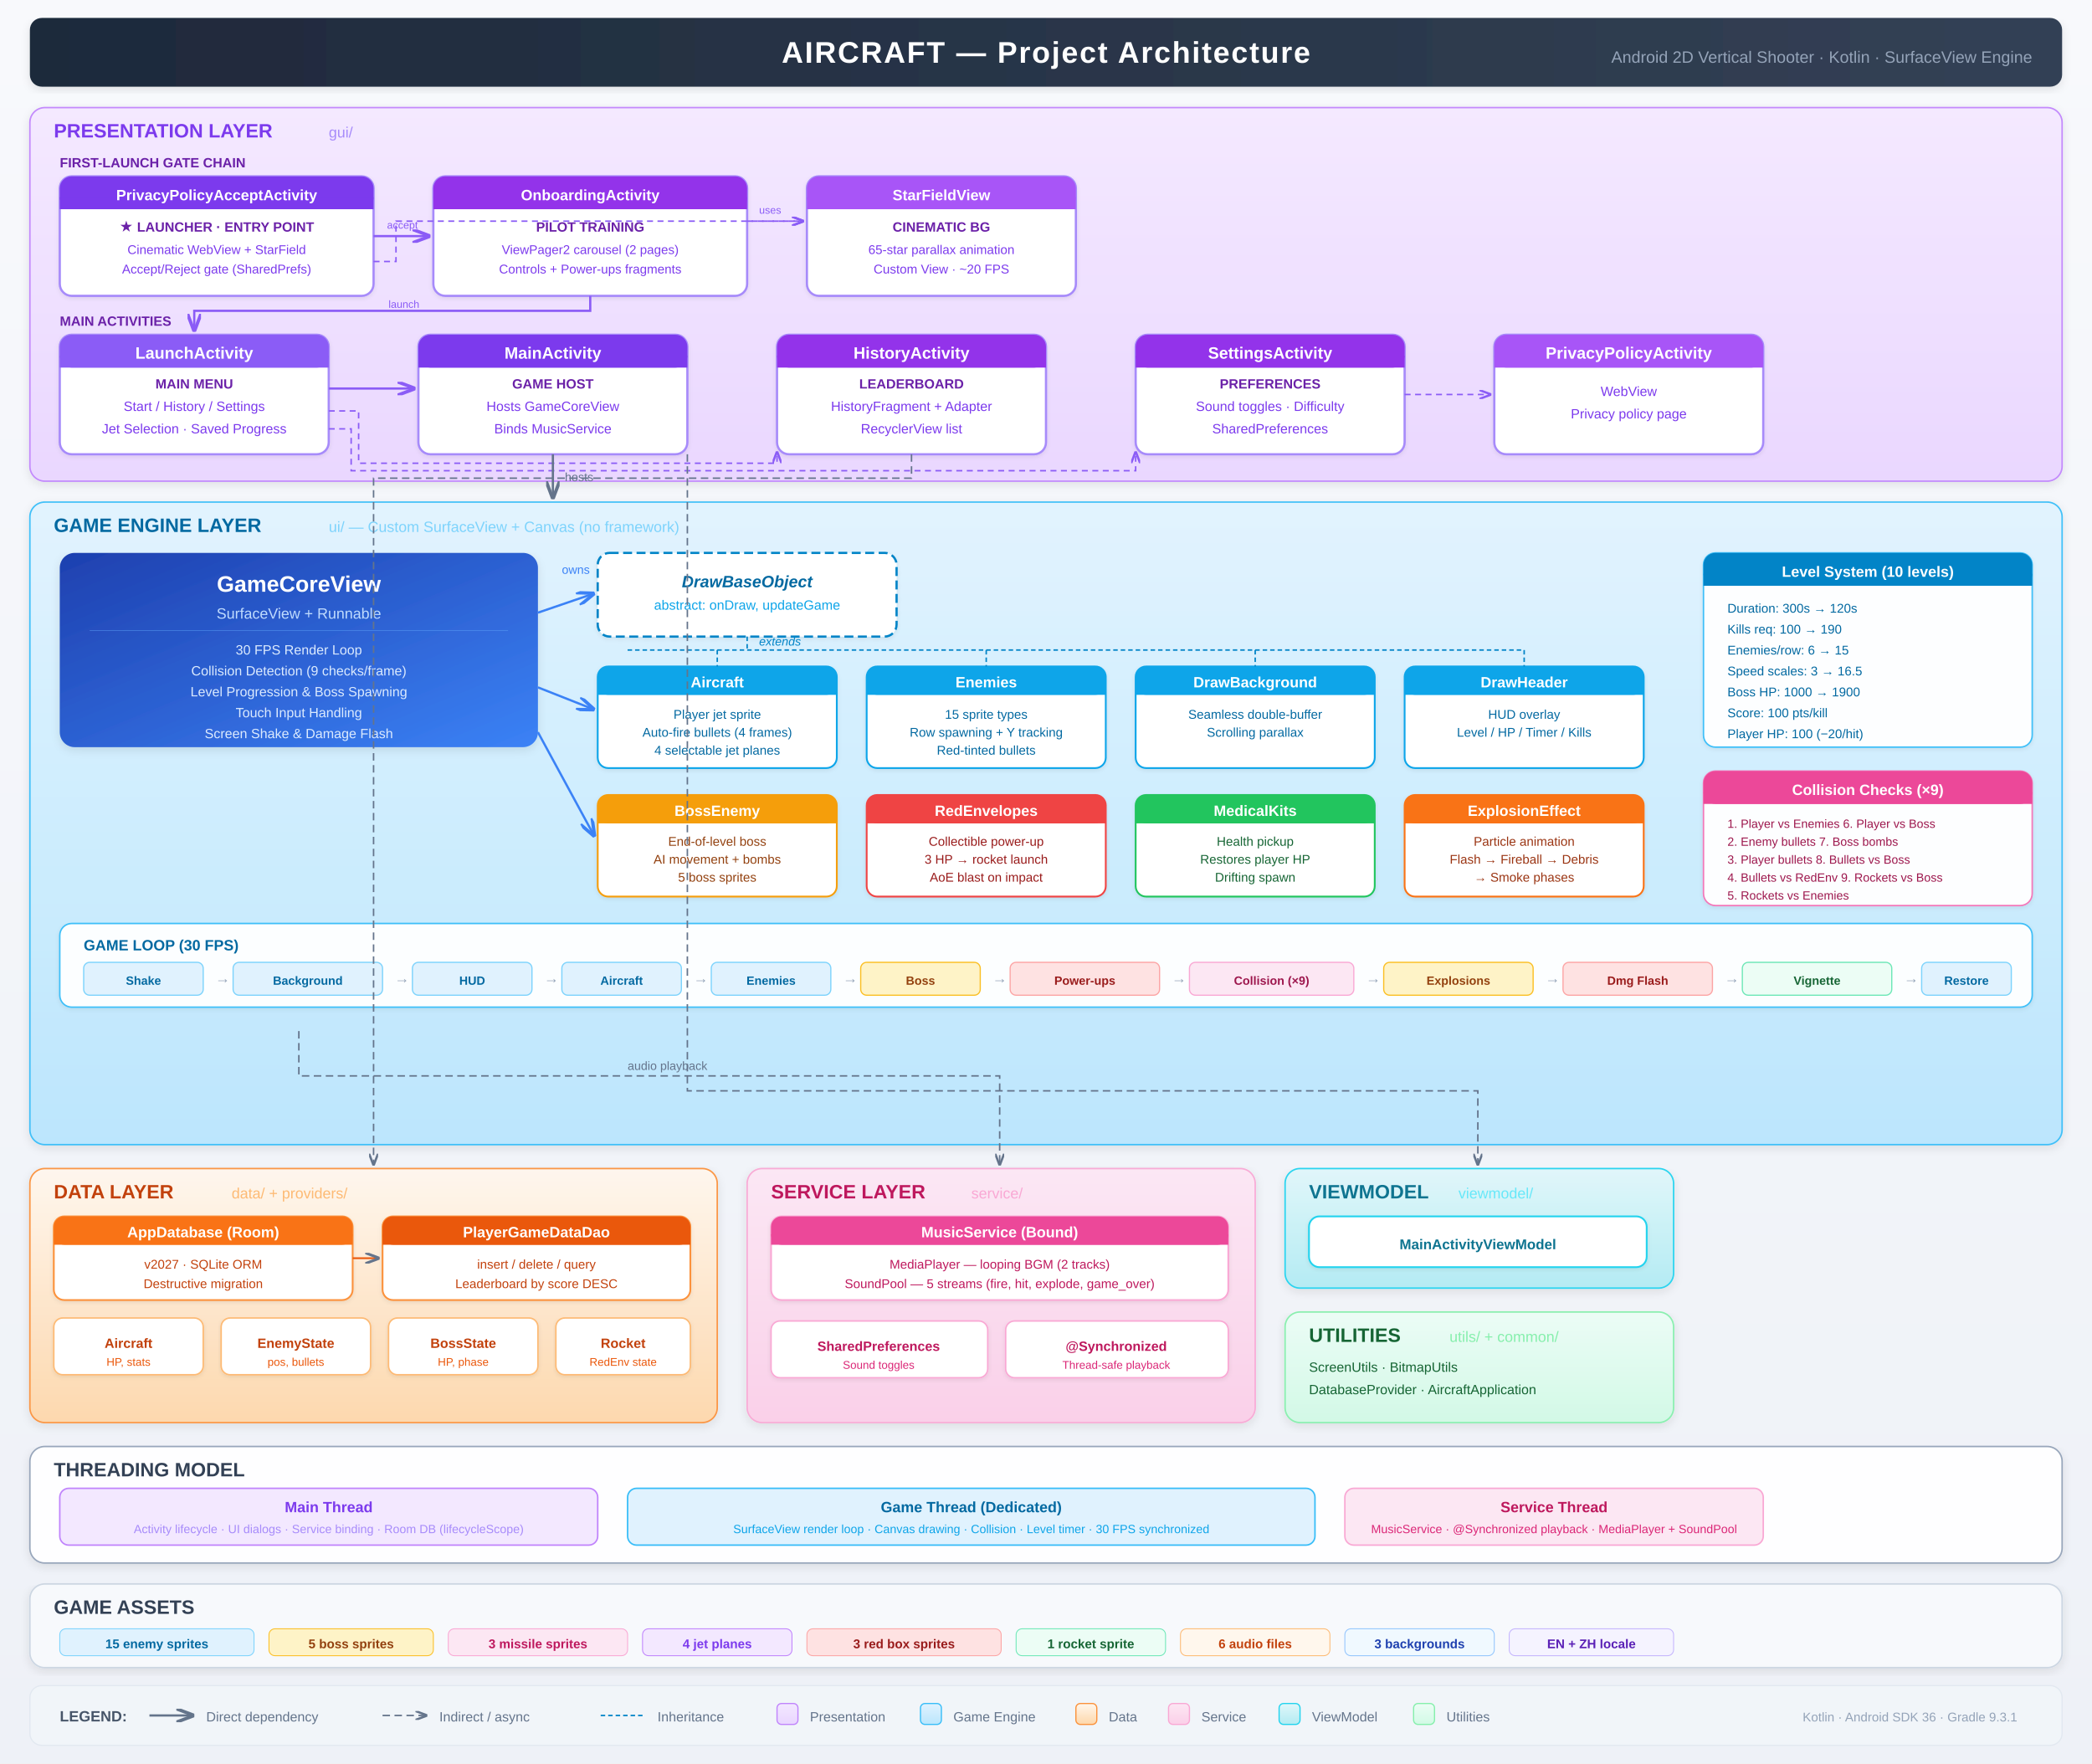
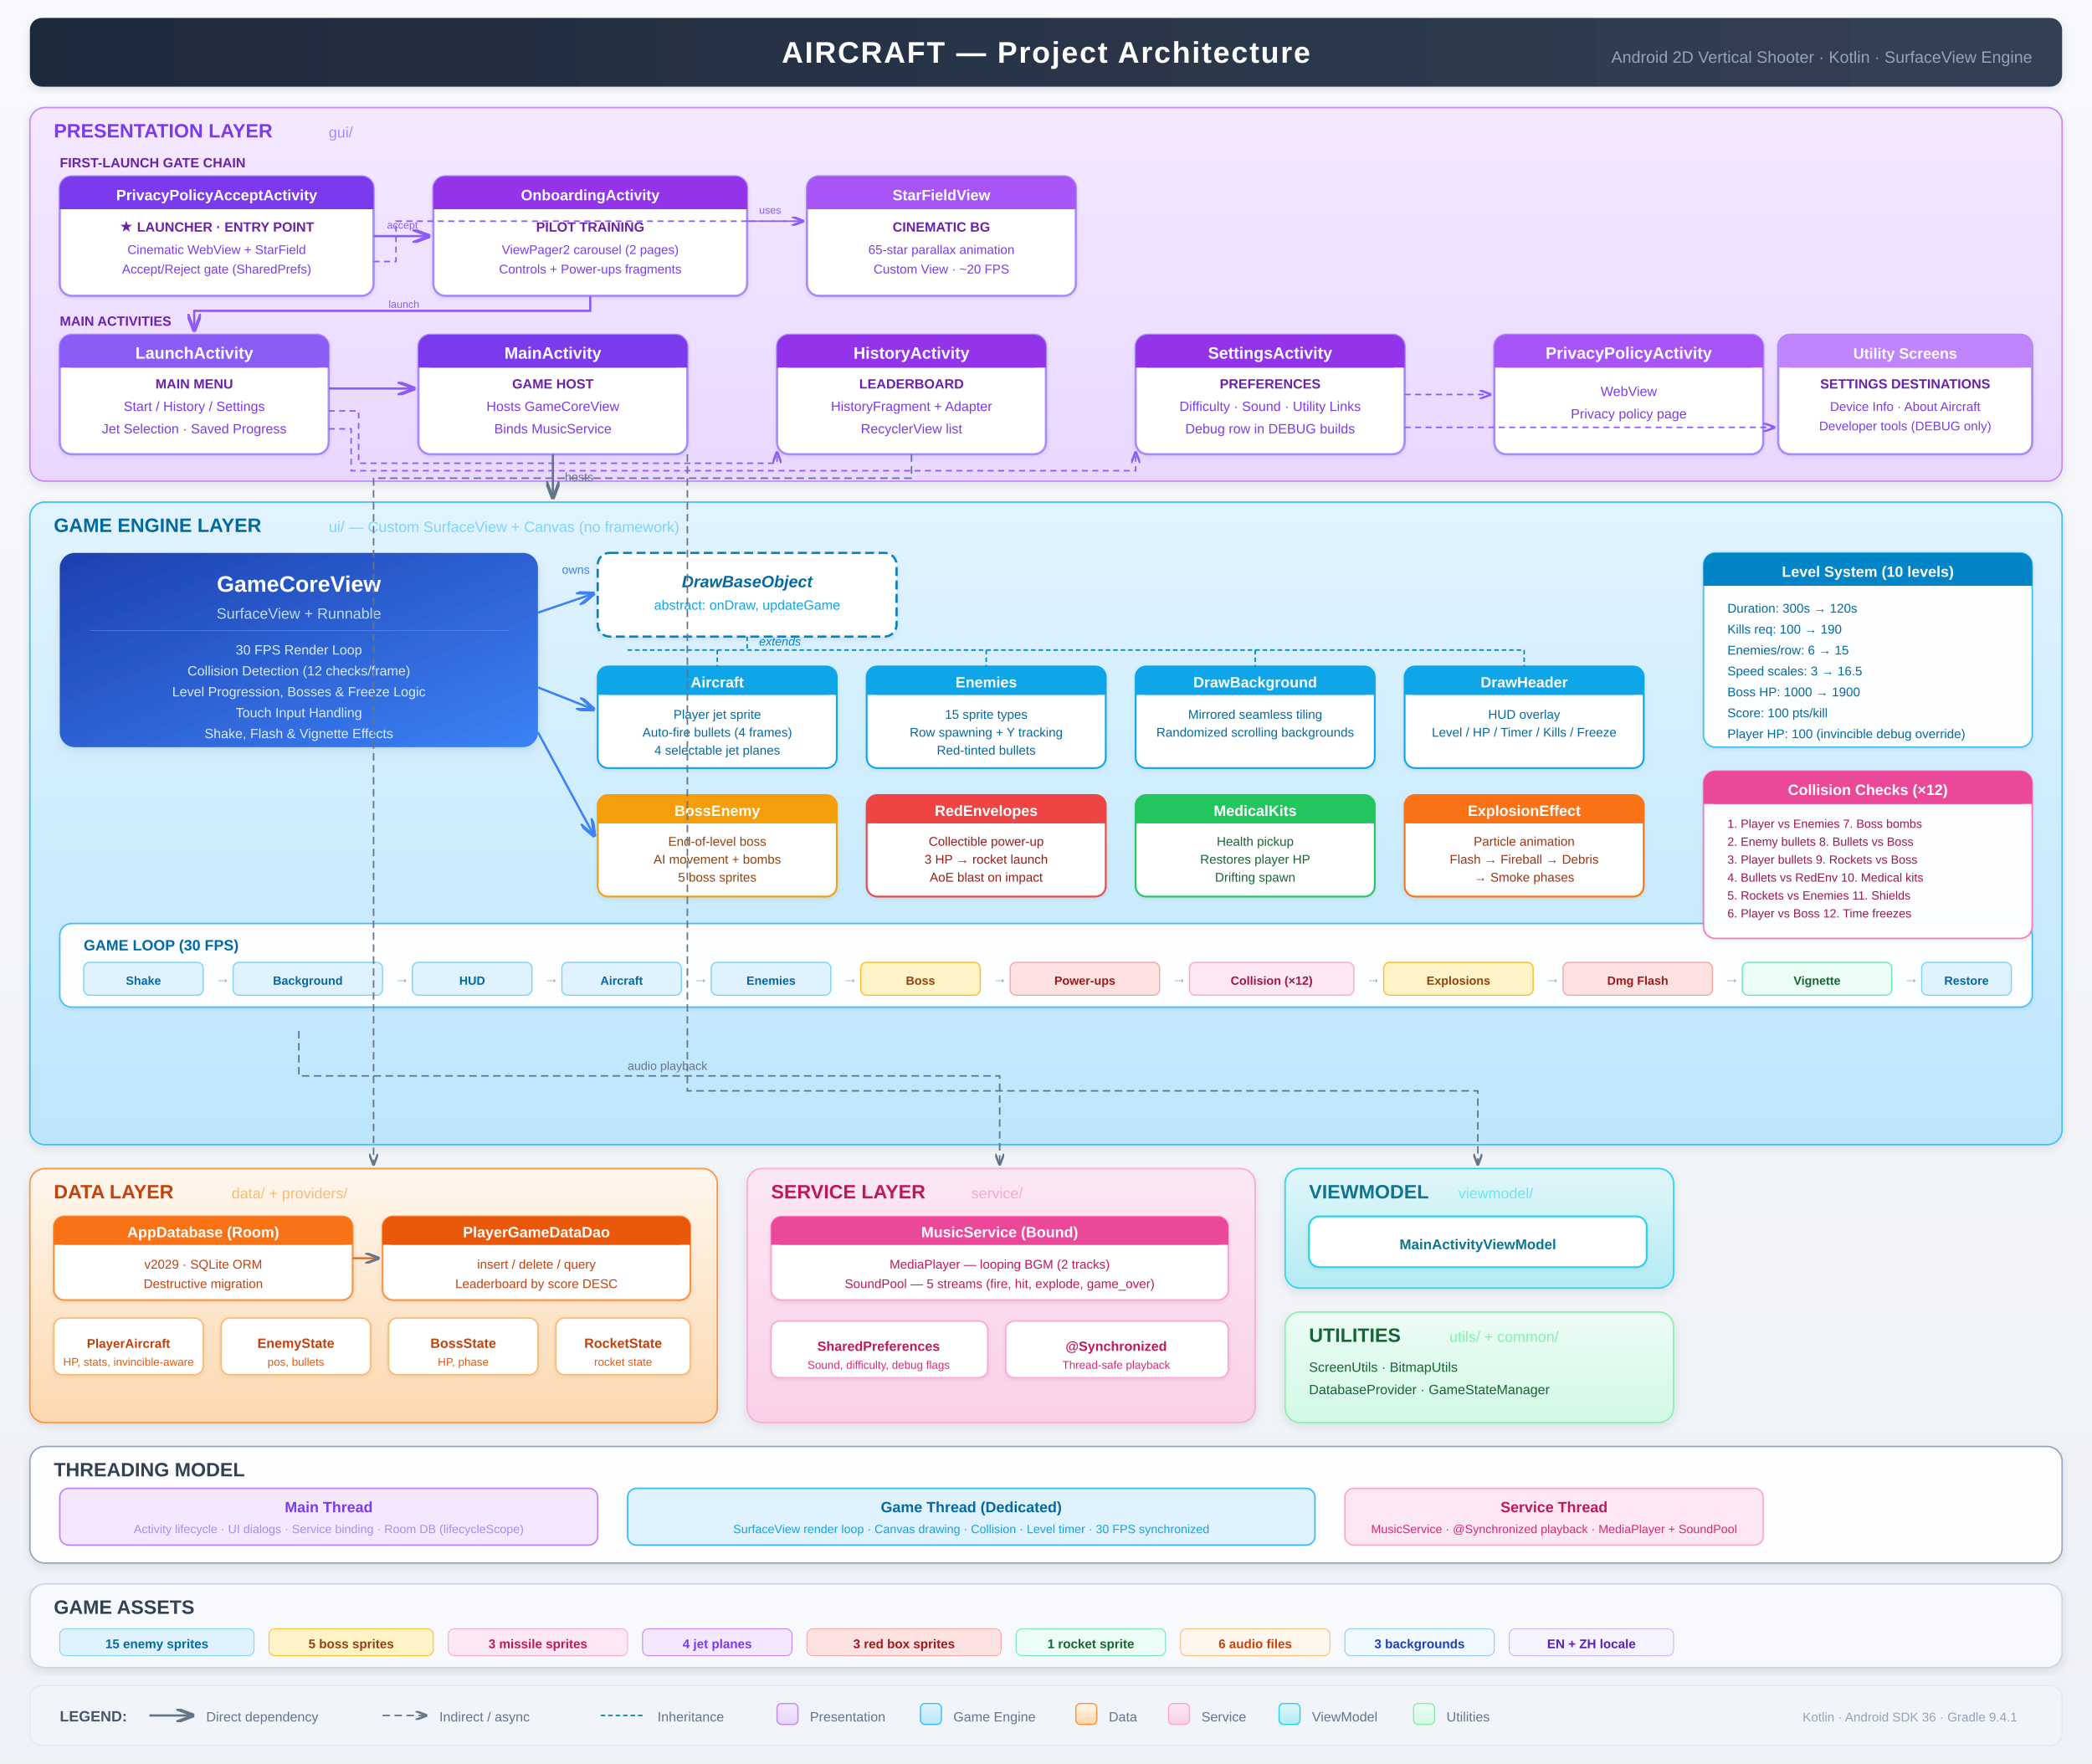
<svg xmlns="http://www.w3.org/2000/svg" width="1400" height="1180" viewBox="0 0 1400 1180" font-family="'Segoe UI', system-ui, -apple-system, Arial, sans-serif">
  <defs>
    <linearGradient id="bg" x1="0%" y1="0%" x2="0%" y2="100%">
      <stop offset="0%" style="stop-color:#f8f9fc" />
      <stop offset="100%" style="stop-color:#eef1f7" />
    </linearGradient>
    <linearGradient id="g-pres" x1="0%" y1="0%" x2="0%" y2="100%">
      <stop offset="0%" style="stop-color:#f3e8ff" />
      <stop offset="100%" style="stop-color:#e9d5ff" />
    </linearGradient>
    <linearGradient id="g-engine" x1="0%" y1="0%" x2="0%" y2="100%">
      <stop offset="0%" style="stop-color:#e0f2fe" />
      <stop offset="100%" style="stop-color:#bae6fd" />
    </linearGradient>
    <linearGradient id="g-data" x1="0%" y1="0%" x2="0%" y2="100%">
      <stop offset="0%" style="stop-color:#fff7ed" />
      <stop offset="100%" style="stop-color:#fed7aa" />
    </linearGradient>
    <linearGradient id="g-svc" x1="0%" y1="0%" x2="0%" y2="100%">
      <stop offset="0%" style="stop-color:#fce7f3" />
      <stop offset="100%" style="stop-color:#fbcfe8" />
    </linearGradient>
    <linearGradient id="g-vm" x1="0%" y1="0%" x2="0%" y2="100%">
      <stop offset="0%" style="stop-color:#e0f7fa" />
      <stop offset="100%" style="stop-color:#b2ebf2" />
    </linearGradient>
    <linearGradient id="g-util" x1="0%" y1="0%" x2="0%" y2="100%">
      <stop offset="0%" style="stop-color:#ecfdf5" />
      <stop offset="100%" style="stop-color:#d1fae5" />
    </linearGradient>
    <linearGradient id="g-core" x1="0%" y1="0%" x2="100%" y2="100%">
      <stop offset="0%" style="stop-color:#1e40af" />
      <stop offset="100%" style="stop-color:#3b82f6" />
    </linearGradient>
    <linearGradient id="g-title" x1="0%" y1="0%" x2="100%" y2="0%">
      <stop offset="0%" style="stop-color:#1e293b" />
      <stop offset="100%" style="stop-color:#334155" />
    </linearGradient>
    <filter id="shadow" x="-2%" y="-2%" width="106%" height="112%">
      <feDropShadow dx="0" dy="2" stdDeviation="3" flood-opacity="0.10" />
    </filter>
    <filter id="shadow-sm" x="-2%" y="-2%" width="106%" height="112%">
      <feDropShadow dx="0" dy="1" stdDeviation="1.5" flood-opacity="0.08" />
    </filter>
    <marker id="arr" markerWidth="8" markerHeight="6" refX="8" refY="3" orient="auto">
      <path d="M0,0 L8,3 L0,6" fill="none" stroke="#64748b" stroke-width="1.5" />
    </marker>
    <marker id="arr-blue" markerWidth="8" markerHeight="6" refX="8" refY="3" orient="auto">
      <path d="M0,0 L8,3 L0,6" fill="none" stroke="#3b82f6" stroke-width="1.5" />
    </marker>
    <marker id="arr-purple" markerWidth="8" markerHeight="6" refX="8" refY="3" orient="auto">
      <path d="M0,0 L8,3 L0,6" fill="none" stroke="#8b5cf6" stroke-width="1.5" />
    </marker>
  </defs>
  <rect width="1400" height="1180" fill="url(#bg)" rx="0" />
  <rect x="20" y="12" width="1360" height="46" rx="8" fill="url(#g-title)" filter="url(#shadow)" />
  <text x="700" y="42" text-anchor="middle" fill="#ffffff" font-size="20" font-weight="700" letter-spacing="1">AIRCRAFT — Project Architecture</text>
  <text x="1360" y="42" text-anchor="end" fill="#94a3b8" font-size="11">Android 2D Vertical Shooter · Kotlin · SurfaceView Engine</text>
  <rect x="20" y="72" width="1360" height="250" rx="10" fill="url(#g-pres)" stroke="#c084fc" stroke-width="1" filter="url(#shadow)" opacity="0.95" />
  <text x="36" y="92" fill="#7c3aed" font-size="13" font-weight="700">PRESENTATION LAYER</text>
  <text x="220" y="92" fill="#a78bfa" font-size="10">gui/</text>
  <text x="40" y="112" fill="#6b21a8" font-size="9" font-weight="600">FIRST-LAUNCH GATE CHAIN</text>
  <rect x="40" y="118" width="210" height="80" rx="8" fill="#ffffff" stroke="#a78bfa" stroke-width="1.5" filter="url(#shadow-sm)" />
  <rect x="40" y="118" width="210" height="22" rx="8" fill="#7c3aed" />
  <rect x="40" y="132" width="210" height="8" fill="#7c3aed" />
  <text x="145" y="134" text-anchor="middle" fill="#ffffff" font-size="10" font-weight="600">PrivacyPolicyAcceptActivity</text>
  <text x="145" y="155" text-anchor="middle" fill="#6b21a8" font-size="9" font-weight="600">★ LAUNCHER · ENTRY POINT</text>
  <text x="145" y="170" text-anchor="middle" fill="#7c3aed" font-size="8.5">Cinematic WebView + StarField</text>
  <text x="145" y="183" text-anchor="middle" fill="#7c3aed" font-size="8.5">Accept/Reject gate (SharedPrefs)</text>
  <rect x="290" y="118" width="210" height="80" rx="8" fill="#ffffff" stroke="#a78bfa" stroke-width="1.5" filter="url(#shadow-sm)" />
  <rect x="290" y="118" width="210" height="22" rx="8" fill="#9333ea" />
  <rect x="290" y="132" width="210" height="8" fill="#9333ea" />
  <text x="395" y="134" text-anchor="middle" fill="#ffffff" font-size="10" font-weight="600">OnboardingActivity</text>
  <text x="395" y="155" text-anchor="middle" fill="#6b21a8" font-size="9" font-weight="600">PILOT TRAINING</text>
  <text x="395" y="170" text-anchor="middle" fill="#7c3aed" font-size="8.5">ViewPager2 carousel (2 pages)</text>
  <text x="395" y="183" text-anchor="middle" fill="#7c3aed" font-size="8.5">Controls + Power-ups fragments</text>
  <rect x="540" y="118" width="180" height="80" rx="8" fill="#ffffff" stroke="#a78bfa" stroke-width="1.5" filter="url(#shadow-sm)" />
  <rect x="540" y="118" width="180" height="22" rx="8" fill="#a855f7" />
  <rect x="540" y="132" width="180" height="8" fill="#a855f7" />
  <text x="630" y="134" text-anchor="middle" fill="#ffffff" font-size="10" font-weight="600">StarFieldView</text>
  <text x="630" y="155" text-anchor="middle" fill="#6b21a8" font-size="9" font-weight="600">CINEMATIC BG</text>
  <text x="630" y="170" text-anchor="middle" fill="#7c3aed" font-size="8.5">65-star parallax animation</text>
  <text x="630" y="183" text-anchor="middle" fill="#7c3aed" font-size="8.5">Custom View · ~20 FPS</text>
  <line x1="250" y1="158" x2="288" y2="158" stroke="#8b5cf6" stroke-width="1.5" marker-end="url(#arr-purple)" />
  <text x="259" y="153" fill="#8b5cf6" font-size="7">accept</text>
  <path d="M250,175 L265,175 L265,148 L538,148" stroke="#8b5cf6" stroke-width="1" stroke-dasharray="4,3" fill="none" marker-end="url(#arr-purple)" />
  <line x1="500" y1="148" x2="538" y2="148" stroke="#8b5cf6" stroke-width="1" stroke-dasharray="4,3" marker-end="url(#arr-purple)" />
  <text x="508" y="143" fill="#8b5cf6" font-size="7">uses</text>
  <text x="40" y="218" fill="#6b21a8" font-size="9" font-weight="600">MAIN ACTIVITIES</text>
  <rect x="40" y="224" width="180" height="80" rx="8" fill="#ffffff" stroke="#a78bfa" stroke-width="1.5" filter="url(#shadow-sm)" />
  <rect x="40" y="224" width="180" height="22" rx="8" fill="#8b5cf6" />
  <rect x="40" y="238" width="180" height="8" fill="#8b5cf6" />
  <text x="130" y="240" text-anchor="middle" fill="#ffffff" font-size="11" font-weight="600">LaunchActivity</text>
  <text x="130" y="260" text-anchor="middle" fill="#6b21a8" font-size="9" font-weight="600">MAIN MENU</text>
  <text x="130" y="275" text-anchor="middle" fill="#7c3aed" font-size="9">Start / History / Settings</text>
  <text x="130" y="290" text-anchor="middle" fill="#7c3aed" font-size="9">Jet Selection · Saved Progress</text>
  <rect x="280" y="224" width="180" height="80" rx="8" fill="#ffffff" stroke="#a78bfa" stroke-width="1.5" filter="url(#shadow-sm)" />
  <rect x="280" y="224" width="180" height="22" rx="8" fill="#7c3aed" />
  <rect x="280" y="238" width="180" height="8" fill="#7c3aed" />
  <text x="370" y="240" text-anchor="middle" fill="#ffffff" font-size="11" font-weight="600">MainActivity</text>
  <text x="370" y="260" text-anchor="middle" fill="#6b21a8" font-size="9" font-weight="600">GAME HOST</text>
  <text x="370" y="275" text-anchor="middle" fill="#7c3aed" font-size="9">Hosts GameCoreView</text>
  <text x="370" y="290" text-anchor="middle" fill="#7c3aed" font-size="9">Binds MusicService</text>
  <rect x="520" y="224" width="180" height="80" rx="8" fill="#ffffff" stroke="#a78bfa" stroke-width="1.5" filter="url(#shadow-sm)" />
  <rect x="520" y="224" width="180" height="22" rx="8" fill="#9333ea" />
  <rect x="520" y="238" width="180" height="8" fill="#9333ea" />
  <text x="610" y="240" text-anchor="middle" fill="#ffffff" font-size="11" font-weight="600">HistoryActivity</text>
  <text x="610" y="260" text-anchor="middle" fill="#6b21a8" font-size="9" font-weight="600">LEADERBOARD</text>
  <text x="610" y="275" text-anchor="middle" fill="#7c3aed" font-size="9">HistoryFragment + Adapter</text>
  <text x="610" y="290" text-anchor="middle" fill="#7c3aed" font-size="9">RecyclerView list</text>
  <rect x="760" y="224" width="180" height="80" rx="8" fill="#ffffff" stroke="#a78bfa" stroke-width="1.5" filter="url(#shadow-sm)" />
  <rect x="760" y="224" width="180" height="22" rx="8" fill="#9333ea" />
  <rect x="760" y="238" width="180" height="8" fill="#9333ea" />
  <text x="850" y="240" text-anchor="middle" fill="#ffffff" font-size="11" font-weight="600">SettingsActivity</text>
  <text x="850" y="260" text-anchor="middle" fill="#6b21a8" font-size="9" font-weight="600">PREFERENCES</text>
-   <text x="850" y="275" text-anchor="middle" fill="#7c3aed" font-size="9">Sound toggles · Difficulty</text>
-   <text x="850" y="290" text-anchor="middle" fill="#7c3aed" font-size="9">SharedPreferences</text>
+   <text x="850" y="275" text-anchor="middle" fill="#7c3aed" font-size="9">Difficulty · Sound · Utility Links</text>
+   <text x="850" y="290" text-anchor="middle" fill="#7c3aed" font-size="9">Debug row in DEBUG builds</text>
  <rect x="1000" y="224" width="180" height="80" rx="8" fill="#ffffff" stroke="#a78bfa" stroke-width="1.5" filter="url(#shadow-sm)" />
  <rect x="1000" y="224" width="180" height="22" rx="8" fill="#a855f7" />
  <rect x="1000" y="238" width="180" height="8" fill="#a855f7" />
  <text x="1090" y="240" text-anchor="middle" fill="#ffffff" font-size="11" font-weight="600">PrivacyPolicyActivity</text>
  <text x="1090" y="265" text-anchor="middle" fill="#7c3aed" font-size="9">WebView</text>
  <text x="1090" y="280" text-anchor="middle" fill="#7c3aed" font-size="9">Privacy policy page</text>
+   <rect x="1190" y="224" width="170" height="80" rx="8" fill="#ffffff" stroke="#a78bfa" stroke-width="1.5" filter="url(#shadow-sm)" />
+   <rect x="1190" y="224" width="170" height="22" rx="8" fill="#c084fc" />
+   <rect x="1190" y="238" width="170" height="8" fill="#c084fc" />
+   <text x="1275" y="240" text-anchor="middle" fill="#ffffff" font-size="10" font-weight="600">Utility Screens</text>
+   <text x="1275" y="260" text-anchor="middle" fill="#6b21a8" font-size="9" font-weight="600">SETTINGS DESTINATIONS</text>
+   <text x="1275" y="275" text-anchor="middle" fill="#7c3aed" font-size="8.5">Device Info · About Aircraft</text>
+   <text x="1275" y="288" text-anchor="middle" fill="#7c3aed" font-size="8.5">Developer tools (DEBUG only)</text>
  <path d="M395,198 L395,208 L130,208 L130,222" stroke="#8b5cf6" stroke-width="1.5" fill="none" marker-end="url(#arr-purple)" />
  <text x="260" y="206" fill="#8b5cf6" font-size="7">launch</text>
  <line x1="220" y1="260" x2="278" y2="260" stroke="#8b5cf6" stroke-width="1.5" marker-end="url(#arr-purple)" />
  <path d="M220,275 L240,275 L240,310 L520,310 L520,302" stroke="#8b5cf6" stroke-width="1" stroke-dasharray="4,3" fill="none" marker-end="url(#arr-purple)" />
  <path d="M220,287 L235,287 L235,315 L760,315 L760,302" stroke="#8b5cf6" stroke-width="1" stroke-dasharray="4,3" fill="none" marker-end="url(#arr-purple)" />
  <line x1="940" y1="264" x2="998" y2="264" stroke="#8b5cf6" stroke-width="1" stroke-dasharray="4,3" marker-end="url(#arr-purple)" />
+   <line x1="940" y1="286" x2="1188" y2="286" stroke="#8b5cf6" stroke-width="1" stroke-dasharray="4,3" marker-end="url(#arr-purple)" />
  <rect x="20" y="336" width="1360" height="430" rx="10" fill="url(#g-engine)" stroke="#38bdf8" stroke-width="1" filter="url(#shadow)" opacity="0.95" />
  <text x="36" y="356" fill="#0369a1" font-size="13" font-weight="700">GAME ENGINE LAYER</text>
  <text x="220" y="356" fill="#7dd3fc" font-size="10">ui/ — Custom SurfaceView + Canvas (no framework)</text>
  <rect x="40" y="370" width="320" height="130" rx="10" fill="url(#g-core)" filter="url(#shadow)" />
  <text x="200" y="396" text-anchor="middle" fill="#ffffff" font-size="15" font-weight="700">GameCoreView</text>
  <text x="200" y="414" text-anchor="middle" fill="#bfdbfe" font-size="10">SurfaceView + Runnable</text>
  <line x1="60" y1="422" x2="340" y2="422" stroke="#60a5fa" stroke-width="0.5" opacity="0.5" />
  <text x="200" y="438" text-anchor="middle" fill="#dbeafe" font-size="9">30 FPS Render Loop</text>
-   <text x="200" y="452" text-anchor="middle" fill="#dbeafe" font-size="9">Collision Detection (9 checks/frame)</text>
-   <text x="200" y="466" text-anchor="middle" fill="#dbeafe" font-size="9">Level Progression &amp; Boss Spawning</text>
+   <text x="200" y="452" text-anchor="middle" fill="#dbeafe" font-size="9">Collision Detection (12 checks/frame)</text>
+   <text x="200" y="466" text-anchor="middle" fill="#dbeafe" font-size="9">Level Progression, Bosses &amp; Freeze Logic</text>
  <text x="200" y="480" text-anchor="middle" fill="#dbeafe" font-size="9">Touch Input Handling</text>
-   <text x="200" y="494" text-anchor="middle" fill="#dbeafe" font-size="9">Screen Shake &amp; Damage Flash</text>
+   <text x="200" y="494" text-anchor="middle" fill="#dbeafe" font-size="9">Shake, Flash &amp; Vignette Effects</text>
  <rect x="400" y="370" width="200" height="56" rx="8" fill="#ffffff" stroke="#0284c7" stroke-width="1.5" stroke-dasharray="6,3" filter="url(#shadow-sm)" />
  <text x="500" y="393" text-anchor="middle" fill="#0369a1" font-size="11" font-weight="600" font-style="italic">DrawBaseObject</text>
  <text x="500" y="408" text-anchor="middle" fill="#0ea5e9" font-size="9">abstract: onDraw, updateGame</text>
  <rect x="400" y="446" width="160" height="68" rx="7" fill="#ffffff" stroke="#0ea5e9" stroke-width="1.2" filter="url(#shadow-sm)" />
  <rect x="400" y="446" width="160" height="19" rx="7" fill="#0ea5e9" />
  <rect x="400" y="458" width="160" height="7" fill="#0ea5e9" />
  <text x="480" y="460" text-anchor="middle" fill="#ffffff" font-size="10" font-weight="600">Aircraft</text>
  <text x="480" y="481" text-anchor="middle" fill="#0369a1" font-size="8.5">Player jet sprite</text>
  <text x="480" y="493" text-anchor="middle" fill="#0369a1" font-size="8.5">Auto-fire bullets (4 frames)</text>
  <text x="480" y="505" text-anchor="middle" fill="#0369a1" font-size="8.5">4 selectable jet planes</text>
  <rect x="580" y="446" width="160" height="68" rx="7" fill="#ffffff" stroke="#0ea5e9" stroke-width="1.2" filter="url(#shadow-sm)" />
  <rect x="580" y="446" width="160" height="19" rx="7" fill="#0ea5e9" />
  <rect x="580" y="458" width="160" height="7" fill="#0ea5e9" />
  <text x="660" y="460" text-anchor="middle" fill="#ffffff" font-size="10" font-weight="600">Enemies</text>
  <text x="660" y="481" text-anchor="middle" fill="#0369a1" font-size="8.5">15 sprite types</text>
  <text x="660" y="493" text-anchor="middle" fill="#0369a1" font-size="8.5">Row spawning + Y tracking</text>
  <text x="660" y="505" text-anchor="middle" fill="#0369a1" font-size="8.5">Red-tinted bullets</text>
  <rect x="760" y="446" width="160" height="68" rx="7" fill="#ffffff" stroke="#0ea5e9" stroke-width="1.2" filter="url(#shadow-sm)" />
  <rect x="760" y="446" width="160" height="19" rx="7" fill="#0ea5e9" />
  <rect x="760" y="458" width="160" height="7" fill="#0ea5e9" />
  <text x="840" y="460" text-anchor="middle" fill="#ffffff" font-size="10" font-weight="600">DrawBackground</text>
-   <text x="840" y="481" text-anchor="middle" fill="#0369a1" font-size="8.5">Seamless double-buffer</text>
-   <text x="840" y="493" text-anchor="middle" fill="#0369a1" font-size="8.5">Scrolling parallax</text>
+   <text x="840" y="481" text-anchor="middle" fill="#0369a1" font-size="8.5">Mirrored seamless tiling</text>
+   <text x="840" y="493" text-anchor="middle" fill="#0369a1" font-size="8.5">Randomized scrolling backgrounds</text>
  <rect x="940" y="446" width="160" height="68" rx="7" fill="#ffffff" stroke="#0ea5e9" stroke-width="1.2" filter="url(#shadow-sm)" />
  <rect x="940" y="446" width="160" height="19" rx="7" fill="#0ea5e9" />
  <rect x="940" y="458" width="160" height="7" fill="#0ea5e9" />
  <text x="1020" y="460" text-anchor="middle" fill="#ffffff" font-size="10" font-weight="600">DrawHeader</text>
  <text x="1020" y="481" text-anchor="middle" fill="#0369a1" font-size="8.5">HUD overlay</text>
-   <text x="1020" y="493" text-anchor="middle" fill="#0369a1" font-size="8.5">Level / HP / Timer / Kills</text>
+   <text x="1020" y="493" text-anchor="middle" fill="#0369a1" font-size="8.5">Level / HP / Timer / Kills / Freeze</text>
  <line x1="500" y1="426" x2="500" y2="435" stroke="#0284c7" stroke-width="1" stroke-dasharray="3,2" />
  <line x1="420" y1="435" x2="1020" y2="435" stroke="#0284c7" stroke-width="1" stroke-dasharray="3,2" />
  <line x1="480" y1="435" x2="480" y2="446" stroke="#0284c7" stroke-width="1" stroke-dasharray="3,2" />
  <line x1="660" y1="435" x2="660" y2="446" stroke="#0284c7" stroke-width="1" stroke-dasharray="3,2" />
  <line x1="840" y1="435" x2="840" y2="446" stroke="#0284c7" stroke-width="1" stroke-dasharray="3,2" />
  <line x1="1020" y1="435" x2="1020" y2="446" stroke="#0284c7" stroke-width="1" stroke-dasharray="3,2" />
  <text x="508" y="432" fill="#0284c7" font-size="8" font-style="italic">extends</text>
  <rect x="400" y="532" width="160" height="68" rx="7" fill="#ffffff" stroke="#f59e0b" stroke-width="1.2" filter="url(#shadow-sm)" />
  <rect x="400" y="532" width="160" height="19" rx="7" fill="#f59e0b" />
  <rect x="400" y="544" width="160" height="7" fill="#f59e0b" />
  <text x="480" y="546" text-anchor="middle" fill="#ffffff" font-size="10" font-weight="600">BossEnemy</text>
  <text x="480" y="566" text-anchor="middle" fill="#92400e" font-size="8.5">End-of-level boss</text>
  <text x="480" y="578" text-anchor="middle" fill="#92400e" font-size="8.5">AI movement + bombs</text>
  <text x="480" y="590" text-anchor="middle" fill="#92400e" font-size="8.5">5 boss sprites</text>
  <rect x="580" y="532" width="160" height="68" rx="7" fill="#ffffff" stroke="#ef4444" stroke-width="1.2" filter="url(#shadow-sm)" />
  <rect x="580" y="532" width="160" height="19" rx="7" fill="#ef4444" />
  <rect x="580" y="544" width="160" height="7" fill="#ef4444" />
  <text x="660" y="546" text-anchor="middle" fill="#ffffff" font-size="10" font-weight="600">RedEnvelopes</text>
  <text x="660" y="566" text-anchor="middle" fill="#991b1b" font-size="8.5">Collectible power-up</text>
  <text x="660" y="578" text-anchor="middle" fill="#991b1b" font-size="8.5">3 HP → rocket launch</text>
  <text x="660" y="590" text-anchor="middle" fill="#991b1b" font-size="8.5">AoE blast on impact</text>
  <rect x="760" y="532" width="160" height="68" rx="7" fill="#ffffff" stroke="#22c55e" stroke-width="1.2" filter="url(#shadow-sm)" />
  <rect x="760" y="532" width="160" height="19" rx="7" fill="#22c55e" />
  <rect x="760" y="544" width="160" height="7" fill="#22c55e" />
  <text x="840" y="546" text-anchor="middle" fill="#ffffff" font-size="10" font-weight="600">MedicalKits</text>
  <text x="840" y="566" text-anchor="middle" fill="#166534" font-size="8.5">Health pickup</text>
  <text x="840" y="578" text-anchor="middle" fill="#166534" font-size="8.5">Restores player HP</text>
  <text x="840" y="590" text-anchor="middle" fill="#166534" font-size="8.5">Drifting spawn</text>
  <rect x="940" y="532" width="160" height="68" rx="7" fill="#ffffff" stroke="#f97316" stroke-width="1.2" filter="url(#shadow-sm)" />
  <rect x="940" y="532" width="160" height="19" rx="7" fill="#f97316" />
  <rect x="940" y="544" width="160" height="7" fill="#f97316" />
  <text x="1020" y="546" text-anchor="middle" fill="#ffffff" font-size="10" font-weight="600">ExplosionEffect</text>
  <text x="1020" y="566" text-anchor="middle" fill="#9a3412" font-size="8.5">Particle animation</text>
  <text x="1020" y="578" text-anchor="middle" fill="#9a3412" font-size="8.5">Flash → Fireball → Debris</text>
  <text x="1020" y="590" text-anchor="middle" fill="#9a3412" font-size="8.5">→ Smoke phases</text>
  <line x1="360" y1="410" x2="398" y2="397" stroke="#3b82f6" stroke-width="1.5" marker-end="url(#arr-blue)" />
  <line x1="360" y1="460" x2="398" y2="475" stroke="#3b82f6" stroke-width="1.5" marker-end="url(#arr-blue)" />
  <line x1="360" y1="490" x2="398" y2="560" stroke="#3b82f6" stroke-width="1.5" marker-end="url(#arr-blue)" />
  <text x="376" y="384" fill="#3b82f6" font-size="8">owns</text>
  <rect x="40" y="618" width="1320" height="56" rx="8" fill="#ffffff" stroke="#38bdf8" stroke-width="1" filter="url(#shadow-sm)" opacity="0.95" />
  <text x="56" y="636" fill="#0369a1" font-size="10" font-weight="700">GAME LOOP (30 FPS)</text>
  <rect x="56" y="644" width="80" height="22" rx="4" fill="#e0f2fe" stroke="#7dd3fc" stroke-width="0.8" />
  <text x="96" y="659" text-anchor="middle" fill="#0369a1" font-size="8" font-weight="600">Shake</text>
  <text x="144" y="658" fill="#94a3b8" font-size="10">→</text>
  <rect x="156" y="644" width="100" height="22" rx="4" fill="#e0f2fe" stroke="#7dd3fc" stroke-width="0.8" />
  <text x="206" y="659" text-anchor="middle" fill="#0369a1" font-size="8" font-weight="600">Background</text>
  <text x="264" y="658" fill="#94a3b8" font-size="10">→</text>
  <rect x="276" y="644" width="80" height="22" rx="4" fill="#e0f2fe" stroke="#7dd3fc" stroke-width="0.8" />
  <text x="316" y="659" text-anchor="middle" fill="#0369a1" font-size="8" font-weight="600">HUD</text>
  <text x="364" y="658" fill="#94a3b8" font-size="10">→</text>
  <rect x="376" y="644" width="80" height="22" rx="4" fill="#e0f2fe" stroke="#7dd3fc" stroke-width="0.8" />
  <text x="416" y="659" text-anchor="middle" fill="#0369a1" font-size="8" font-weight="600">Aircraft</text>
  <text x="464" y="658" fill="#94a3b8" font-size="10">→</text>
  <rect x="476" y="644" width="80" height="22" rx="4" fill="#e0f2fe" stroke="#7dd3fc" stroke-width="0.8" />
  <text x="516" y="659" text-anchor="middle" fill="#0369a1" font-size="8" font-weight="600">Enemies</text>
  <text x="564" y="658" fill="#94a3b8" font-size="10">→</text>
  <rect x="576" y="644" width="80" height="22" rx="4" fill="#fef3c7" stroke="#fbbf24" stroke-width="0.8" />
  <text x="616" y="659" text-anchor="middle" fill="#92400e" font-size="8" font-weight="600">Boss</text>
  <text x="664" y="658" fill="#94a3b8" font-size="10">→</text>
  <rect x="676" y="644" width="100" height="22" rx="4" fill="#fee2e2" stroke="#fca5a5" stroke-width="0.8" />
  <text x="726" y="659" text-anchor="middle" fill="#991b1b" font-size="8" font-weight="600">Power-ups</text>
  <text x="784" y="658" fill="#94a3b8" font-size="10">→</text>
  <rect x="796" y="644" width="110" height="22" rx="4" fill="#fce7f3" stroke="#f9a8d4" stroke-width="0.8" />
-   <text x="851" y="659" text-anchor="middle" fill="#9d174d" font-size="8" font-weight="600">Collision (×9)</text>
+   <text x="851" y="659" text-anchor="middle" fill="#9d174d" font-size="8" font-weight="600">Collision (×12)</text>
  <text x="914" y="658" fill="#94a3b8" font-size="10">→</text>
  <rect x="926" y="644" width="100" height="22" rx="4" fill="#fef3c7" stroke="#fbbf24" stroke-width="0.8" />
  <text x="976" y="659" text-anchor="middle" fill="#92400e" font-size="8" font-weight="600">Explosions</text>
  <text x="1034" y="658" fill="#94a3b8" font-size="10">→</text>
  <rect x="1046" y="644" width="100" height="22" rx="4" fill="#fee2e2" stroke="#fca5a5" stroke-width="0.8" />
  <text x="1096" y="659" text-anchor="middle" fill="#991b1b" font-size="8" font-weight="600">Dmg Flash</text>
  <text x="1154" y="658" fill="#94a3b8" font-size="10">→</text>
  <rect x="1166" y="644" width="100" height="22" rx="4" fill="#ecfdf5" stroke="#6ee7b7" stroke-width="0.8" />
  <text x="1216" y="659" text-anchor="middle" fill="#166534" font-size="8" font-weight="600">Vignette</text>
  <text x="1274" y="658" fill="#94a3b8" font-size="10">→</text>
  <rect x="1286" y="644" width="60" height="22" rx="4" fill="#e0f2fe" stroke="#7dd3fc" stroke-width="0.8" />
  <text x="1316" y="659" text-anchor="middle" fill="#0369a1" font-size="8" font-weight="600">Restore</text>
  <rect x="1140" y="370" width="220" height="130" rx="8" fill="#ffffff" stroke="#38bdf8" stroke-width="1" filter="url(#shadow-sm)" opacity="0.95" />
  <rect x="1140" y="370" width="220" height="22" rx="8" fill="#0284c7" />
  <rect x="1140" y="384" width="220" height="8" fill="#0284c7" />
  <text x="1250" y="386" text-anchor="middle" fill="#ffffff" font-size="10" font-weight="600">Level System (10 levels)</text>
  <text x="1156" y="410" fill="#0369a1" font-size="8.5">Duration: 300s → 120s</text>
  <text x="1156" y="424" fill="#0369a1" font-size="8.5">Kills req: 100 → 190</text>
  <text x="1156" y="438" fill="#0369a1" font-size="8.5">Enemies/row: 6 → 15</text>
  <text x="1156" y="452" fill="#0369a1" font-size="8.5">Speed scales: 3 → 16.5</text>
  <text x="1156" y="466" fill="#0369a1" font-size="8.5">Boss HP: 1000 → 1900</text>
  <text x="1156" y="480" fill="#0369a1" font-size="8.5">Score: 100 pts/kill</text>
-   <text x="1156" y="494" fill="#0369a1" font-size="8.5">Player HP: 100 (−20/hit)</text>
-   <rect x="1140" y="516" width="220" height="90" rx="8" fill="#ffffff" stroke="#f472b6" stroke-width="1" filter="url(#shadow-sm)" opacity="0.95" />
+   <text x="1156" y="494" fill="#0369a1" font-size="8.5">Player HP: 100 (invincible debug override)</text>
+   <rect x="1140" y="516" width="220" height="112" rx="8" fill="#ffffff" stroke="#f472b6" stroke-width="1" filter="url(#shadow-sm)" opacity="0.95" />
  <rect x="1140" y="516" width="220" height="22" rx="8" fill="#ec4899" />
  <rect x="1140" y="530" width="220" height="8" fill="#ec4899" />
-   <text x="1250" y="532" text-anchor="middle" fill="#ffffff" font-size="10" font-weight="600">Collision Checks (×9)</text>
-   <text x="1156" y="554" fill="#9d174d" font-size="8">1. Player vs Enemies  6. Player vs Boss</text>
-   <text x="1156" y="566" fill="#9d174d" font-size="8">2. Enemy bullets      7. Boss bombs</text>
-   <text x="1156" y="578" fill="#9d174d" font-size="8">3. Player bullets     8. Bullets vs Boss</text>
-   <text x="1156" y="590" fill="#9d174d" font-size="8">4. Bullets vs RedEnv  9. Rockets vs Boss</text>
-   <text x="1156" y="602" fill="#9d174d" font-size="8">5. Rockets vs Enemies</text>
+   <text x="1250" y="532" text-anchor="middle" fill="#ffffff" font-size="10" font-weight="600">Collision Checks (×12)</text>
+   <text x="1156" y="554" fill="#9d174d" font-size="8">1. Player vs Enemies   7. Boss bombs</text>
+   <text x="1156" y="566" fill="#9d174d" font-size="8">2. Enemy bullets       8. Bullets vs Boss</text>
+   <text x="1156" y="578" fill="#9d174d" font-size="8">3. Player bullets      9. Rockets vs Boss</text>
+   <text x="1156" y="590" fill="#9d174d" font-size="8">4. Bullets vs RedEnv  10. Medical kits</text>
+   <text x="1156" y="602" fill="#9d174d" font-size="8">5. Rockets vs Enemies 11. Shields</text>
+   <text x="1156" y="614" fill="#9d174d" font-size="8">6. Player vs Boss     12. Time freezes</text>
  <rect x="20" y="782" width="460" height="170" rx="10" fill="url(#g-data)" stroke="#fb923c" stroke-width="1" filter="url(#shadow)" opacity="0.95" />
  <text x="36" y="802" fill="#c2410c" font-size="13" font-weight="700">DATA LAYER</text>
  <text x="155" y="802" fill="#fdba74" font-size="10">data/ + providers/</text>
  <rect x="36" y="814" width="200" height="56" rx="7" fill="#ffffff" stroke="#fb923c" stroke-width="1.2" filter="url(#shadow-sm)" />
  <rect x="36" y="814" width="200" height="19" rx="7" fill="#f97316" />
  <rect x="36" y="826" width="200" height="7" fill="#f97316" />
  <text x="136" y="828" text-anchor="middle" fill="#ffffff" font-size="10" font-weight="600">AppDatabase (Room)</text>
-   <text x="136" y="849" text-anchor="middle" fill="#c2410c" font-size="8.5">v2027 · SQLite ORM</text>
+   <text x="136" y="849" text-anchor="middle" fill="#c2410c" font-size="8.5">v2029 · SQLite ORM</text>
  <text x="136" y="862" text-anchor="middle" fill="#c2410c" font-size="8.5">Destructive migration</text>
  <rect x="256" y="814" width="206" height="56" rx="7" fill="#ffffff" stroke="#fb923c" stroke-width="1.2" filter="url(#shadow-sm)" />
  <rect x="256" y="814" width="206" height="19" rx="7" fill="#ea580c" />
  <rect x="256" y="826" width="206" height="7" fill="#ea580c" />
  <text x="359" y="828" text-anchor="middle" fill="#ffffff" font-size="10" font-weight="600">PlayerGameDataDao</text>
  <text x="359" y="849" text-anchor="middle" fill="#c2410c" font-size="8.5">insert / delete / query</text>
  <text x="359" y="862" text-anchor="middle" fill="#c2410c" font-size="8.5">Leaderboard by score DESC</text>
  <rect x="36" y="882" width="100" height="38" rx="6" fill="#ffffff" stroke="#fdba74" stroke-width="1" filter="url(#shadow-sm)" />
-   <text x="86" y="902" text-anchor="middle" fill="#c2410c" font-size="9" font-weight="600">Aircraft</text>
-   <text x="86" y="914" text-anchor="middle" fill="#ea580c" font-size="7.5">HP, stats</text>
+   <text x="86" y="902" text-anchor="middle" fill="#c2410c" font-size="8.5" font-weight="600">PlayerAircraft</text>
+   <text x="86" y="914" text-anchor="middle" fill="#ea580c" font-size="7.5">HP, stats, invincible-aware</text>
  <rect x="148" y="882" width="100" height="38" rx="6" fill="#ffffff" stroke="#fdba74" stroke-width="1" filter="url(#shadow-sm)" />
  <text x="198" y="902" text-anchor="middle" fill="#c2410c" font-size="9" font-weight="600">EnemyState</text>
  <text x="198" y="914" text-anchor="middle" fill="#ea580c" font-size="7.5">pos, bullets</text>
  <rect x="260" y="882" width="100" height="38" rx="6" fill="#ffffff" stroke="#fdba74" stroke-width="1" filter="url(#shadow-sm)" />
  <text x="310" y="902" text-anchor="middle" fill="#c2410c" font-size="9" font-weight="600">BossState</text>
  <text x="310" y="914" text-anchor="middle" fill="#ea580c" font-size="7.5">HP, phase</text>
  <rect x="372" y="882" width="90" height="38" rx="6" fill="#ffffff" stroke="#fdba74" stroke-width="1" filter="url(#shadow-sm)" />
-   <text x="417" y="902" text-anchor="middle" fill="#c2410c" font-size="9" font-weight="600">Rocket</text>
-   <text x="417" y="914" text-anchor="middle" fill="#ea580c" font-size="7.5">RedEnv state</text>
+   <text x="417" y="902" text-anchor="middle" fill="#c2410c" font-size="9" font-weight="600">RocketState</text>
+   <text x="417" y="914" text-anchor="middle" fill="#ea580c" font-size="7.5">rocket state</text>
  <line x1="236" y1="842" x2="254" y2="842" stroke="#ea580c" stroke-width="1.2" marker-end="url(#arr)" />
  <rect x="500" y="782" width="340" height="170" rx="10" fill="url(#g-svc)" stroke="#f9a8d4" stroke-width="1" filter="url(#shadow)" opacity="0.95" />
  <text x="516" y="802" fill="#be185d" font-size="13" font-weight="700">SERVICE LAYER</text>
  <text x="650" y="802" fill="#f9a8d4" font-size="10">service/</text>
  <rect x="516" y="814" width="306" height="56" rx="7" fill="#ffffff" stroke="#f9a8d4" stroke-width="1.2" filter="url(#shadow-sm)" />
  <rect x="516" y="814" width="306" height="19" rx="7" fill="#ec4899" />
  <rect x="516" y="826" width="306" height="7" fill="#ec4899" />
  <text x="669" y="828" text-anchor="middle" fill="#ffffff" font-size="10" font-weight="600">MusicService (Bound)</text>
  <text x="669" y="849" text-anchor="middle" fill="#be185d" font-size="8.5">MediaPlayer — looping BGM (2 tracks)</text>
  <text x="669" y="862" text-anchor="middle" fill="#be185d" font-size="8.5">SoundPool — 5 streams (fire, hit, explode, game_over)</text>
  <rect x="516" y="884" width="145" height="38" rx="6" fill="#ffffff" stroke="#f9a8d4" stroke-width="1" filter="url(#shadow-sm)" />
  <text x="588" y="904" text-anchor="middle" fill="#be185d" font-size="9" font-weight="600">SharedPreferences</text>
-   <text x="588" y="916" text-anchor="middle" fill="#db2777" font-size="7.5">Sound toggles</text>
+   <text x="588" y="916" text-anchor="middle" fill="#db2777" font-size="7.5">Sound, difficulty, debug flags</text>
  <rect x="673" y="884" width="149" height="38" rx="6" fill="#ffffff" stroke="#f9a8d4" stroke-width="1" filter="url(#shadow-sm)" />
  <text x="747" y="904" text-anchor="middle" fill="#be185d" font-size="9" font-weight="600">@Synchronized</text>
  <text x="747" y="916" text-anchor="middle" fill="#db2777" font-size="7.5">Thread-safe playback</text>
  <rect x="860" y="782" width="260" height="80" rx="10" fill="url(#g-vm)" stroke="#22d3ee" stroke-width="1" filter="url(#shadow)" opacity="0.95" />
  <text x="876" y="802" fill="#0e7490" font-size="13" font-weight="700">VIEWMODEL</text>
  <text x="976" y="802" fill="#67e8f9" font-size="10">viewmodel/</text>
  <rect x="876" y="814" width="226" height="34" rx="7" fill="#ffffff" stroke="#22d3ee" stroke-width="1.2" filter="url(#shadow-sm)" />
  <text x="989" y="836" text-anchor="middle" fill="#0e7490" font-size="9.5" font-weight="600">MainActivityViewModel</text>
  <rect x="860" y="878" width="260" height="74" rx="10" fill="url(#g-util)" stroke="#86efac" stroke-width="1" filter="url(#shadow)" opacity="0.95" />
  <text x="876" y="898" fill="#166534" font-size="13" font-weight="700">UTILITIES</text>
  <text x="970" y="898" fill="#86efac" font-size="10">utils/ + common/</text>
  <text x="876" y="918" fill="#166534" font-size="9">ScreenUtils · BitmapUtils</text>
-   <text x="876" y="933" fill="#166534" font-size="9">DatabaseProvider · AircraftApplication</text>
+   <text x="876" y="933" fill="#166534" font-size="9">DatabaseProvider · GameStateManager</text>
  <rect x="20" y="968" width="1360" height="78" rx="10" fill="#ffffff" stroke="#94a3b8" stroke-width="1" filter="url(#shadow)" opacity="0.95" />
  <text x="36" y="988" fill="#334155" font-size="13" font-weight="700">THREADING MODEL</text>
  <rect x="40" y="996" width="360" height="38" rx="6" fill="#f3e8ff" stroke="#c084fc" stroke-width="1" />
  <text x="220" y="1012" text-anchor="middle" fill="#7c3aed" font-size="10" font-weight="600">Main Thread</text>
  <text x="220" y="1026" text-anchor="middle" fill="#a78bfa" font-size="8">Activity lifecycle · UI dialogs · Service binding · Room DB (lifecycleScope)</text>
  <rect x="420" y="996" width="460" height="38" rx="6" fill="#e0f2fe" stroke="#38bdf8" stroke-width="1" />
  <text x="650" y="1012" text-anchor="middle" fill="#0369a1" font-size="10" font-weight="600">Game Thread (Dedicated)</text>
  <text x="650" y="1026" text-anchor="middle" fill="#0ea5e9" font-size="8">SurfaceView render loop · Canvas drawing · Collision · Level timer · 30 FPS synchronized</text>
  <rect x="900" y="996" width="280" height="38" rx="6" fill="#fce7f3" stroke="#f9a8d4" stroke-width="1" />
  <text x="1040" y="1012" text-anchor="middle" fill="#be185d" font-size="10" font-weight="600">Service Thread</text>
  <text x="1040" y="1026" text-anchor="middle" fill="#db2777" font-size="8">MusicService · @Synchronized playback · MediaPlayer + SoundPool</text>
  <line x1="370" y1="304" x2="370" y2="334" stroke="#64748b" stroke-width="1.5" marker-end="url(#arr)" />
  <text x="378" y="322" fill="#64748b" font-size="8">hosts</text>
  <path d="M610,304 L610,320 L250,320 L250,780" stroke="#64748b" stroke-width="1" stroke-dasharray="5,3" fill="none" marker-end="url(#arr)" />
  <path d="M200,690 L200,720 L669,720 L669,780" stroke="#64748b" stroke-width="1" stroke-dasharray="5,3" fill="none" marker-end="url(#arr)" />
  <text x="420" y="716" fill="#64748b" font-size="8">audio playback</text>
  <path d="M460,304 L460,320 L460,730 L989,730 L989,780" stroke="#64748b" stroke-width="1" stroke-dasharray="5,3" fill="none" marker-end="url(#arr)" />
  <rect x="20" y="1060" width="1360" height="56" rx="10" fill="#f8fafc" stroke="#cbd5e1" stroke-width="1" filter="url(#shadow)" opacity="0.95" />
  <text x="36" y="1080" fill="#334155" font-size="13" font-weight="700">GAME ASSETS</text>
  <rect x="40" y="1090" width="130" height="18" rx="4" fill="#e0f2fe" stroke="#7dd3fc" stroke-width="0.6" />
  <text x="105" y="1103" text-anchor="middle" fill="#0369a1" font-size="8.5" font-weight="600">15 enemy sprites</text>
  <rect x="180" y="1090" width="110" height="18" rx="4" fill="#fef3c7" stroke="#fbbf24" stroke-width="0.6" />
  <text x="235" y="1103" text-anchor="middle" fill="#92400e" font-size="8.5" font-weight="600">5 boss sprites</text>
  <rect x="300" y="1090" width="120" height="18" rx="4" fill="#fce7f3" stroke="#f9a8d4" stroke-width="0.6" />
  <text x="360" y="1103" text-anchor="middle" fill="#be185d" font-size="8.5" font-weight="600">3 missile sprites</text>
  <rect x="430" y="1090" width="100" height="18" rx="4" fill="#f3e8ff" stroke="#c084fc" stroke-width="0.6" />
  <text x="480" y="1103" text-anchor="middle" fill="#7c3aed" font-size="8.5" font-weight="600">4 jet planes</text>
  <rect x="540" y="1090" width="130" height="18" rx="4" fill="#fee2e2" stroke="#fca5a5" stroke-width="0.6" />
  <text x="605" y="1103" text-anchor="middle" fill="#991b1b" font-size="8.5" font-weight="600">3 red box sprites</text>
  <rect x="680" y="1090" width="100" height="18" rx="4" fill="#ecfdf5" stroke="#6ee7b7" stroke-width="0.6" />
  <text x="730" y="1103" text-anchor="middle" fill="#166534" font-size="8.5" font-weight="600">1 rocket sprite</text>
  <rect x="790" y="1090" width="100" height="18" rx="4" fill="#fff7ed" stroke="#fdba74" stroke-width="0.6" />
  <text x="840" y="1103" text-anchor="middle" fill="#c2410c" font-size="8.5" font-weight="600">6 audio files</text>
  <rect x="900" y="1090" width="100" height="18" rx="4" fill="#f0f9ff" stroke="#93c5fd" stroke-width="0.6" />
  <text x="950" y="1103" text-anchor="middle" fill="#1e40af" font-size="8.5" font-weight="600">3 backgrounds</text>
  <rect x="1010" y="1090" width="110" height="18" rx="4" fill="#f5f3ff" stroke="#c4b5fd" stroke-width="0.6" />
  <text x="1065" y="1103" text-anchor="middle" fill="#5b21b6" font-size="8.5" font-weight="600">EN + ZH locale</text>
  <rect x="20" y="1128" width="1360" height="40" rx="8" fill="#f1f5f9" stroke="#e2e8f0" stroke-width="0.8" />
  <text x="40" y="1152" fill="#475569" font-size="10" font-weight="600">LEGEND:</text>
  <line x1="100" y1="1148" x2="130" y2="1148" stroke="#64748b" stroke-width="1.5" marker-end="url(#arr)" />
  <text x="138" y="1152" fill="#64748b" font-size="9">Direct dependency</text>
  <line x1="256" y1="1148" x2="286" y2="1148" stroke="#64748b" stroke-width="1" stroke-dasharray="5,3" marker-end="url(#arr)" />
  <text x="294" y="1152" fill="#64748b" font-size="9">Indirect / async</text>
  <line x1="402" y1="1148" x2="432" y2="1148" stroke="#0284c7" stroke-width="1" stroke-dasharray="3,2" />
  <text x="440" y="1152" fill="#64748b" font-size="9">Inheritance</text>
  <rect x="520" y="1140" width="14" height="14" rx="3" fill="url(#g-pres)" stroke="#c084fc" stroke-width="0.8" />
  <text x="542" y="1152" fill="#64748b" font-size="9">Presentation</text>
  <rect x="616" y="1140" width="14" height="14" rx="3" fill="url(#g-engine)" stroke="#38bdf8" stroke-width="0.8" />
  <text x="638" y="1152" fill="#64748b" font-size="9">Game Engine</text>
  <rect x="720" y="1140" width="14" height="14" rx="3" fill="url(#g-data)" stroke="#fb923c" stroke-width="0.8" />
  <text x="742" y="1152" fill="#64748b" font-size="9">Data</text>
  <rect x="782" y="1140" width="14" height="14" rx="3" fill="url(#g-svc)" stroke="#f9a8d4" stroke-width="0.8" />
  <text x="804" y="1152" fill="#64748b" font-size="9">Service</text>
  <rect x="856" y="1140" width="14" height="14" rx="3" fill="url(#g-vm)" stroke="#22d3ee" stroke-width="0.8" />
  <text x="878" y="1152" fill="#64748b" font-size="9">ViewModel</text>
  <rect x="946" y="1140" width="14" height="14" rx="3" fill="url(#g-util)" stroke="#86efac" stroke-width="0.8" />
  <text x="968" y="1152" fill="#64748b" font-size="9">Utilities</text>
-   <text x="1350" y="1152" text-anchor="end" fill="#94a3b8" font-size="8.5">Kotlin · Android SDK 36 · Gradle 9.3.1</text>
+   <text x="1350" y="1152" text-anchor="end" fill="#94a3b8" font-size="8.5">Kotlin · Android SDK 36 · Gradle 9.4.1</text>
</svg>
